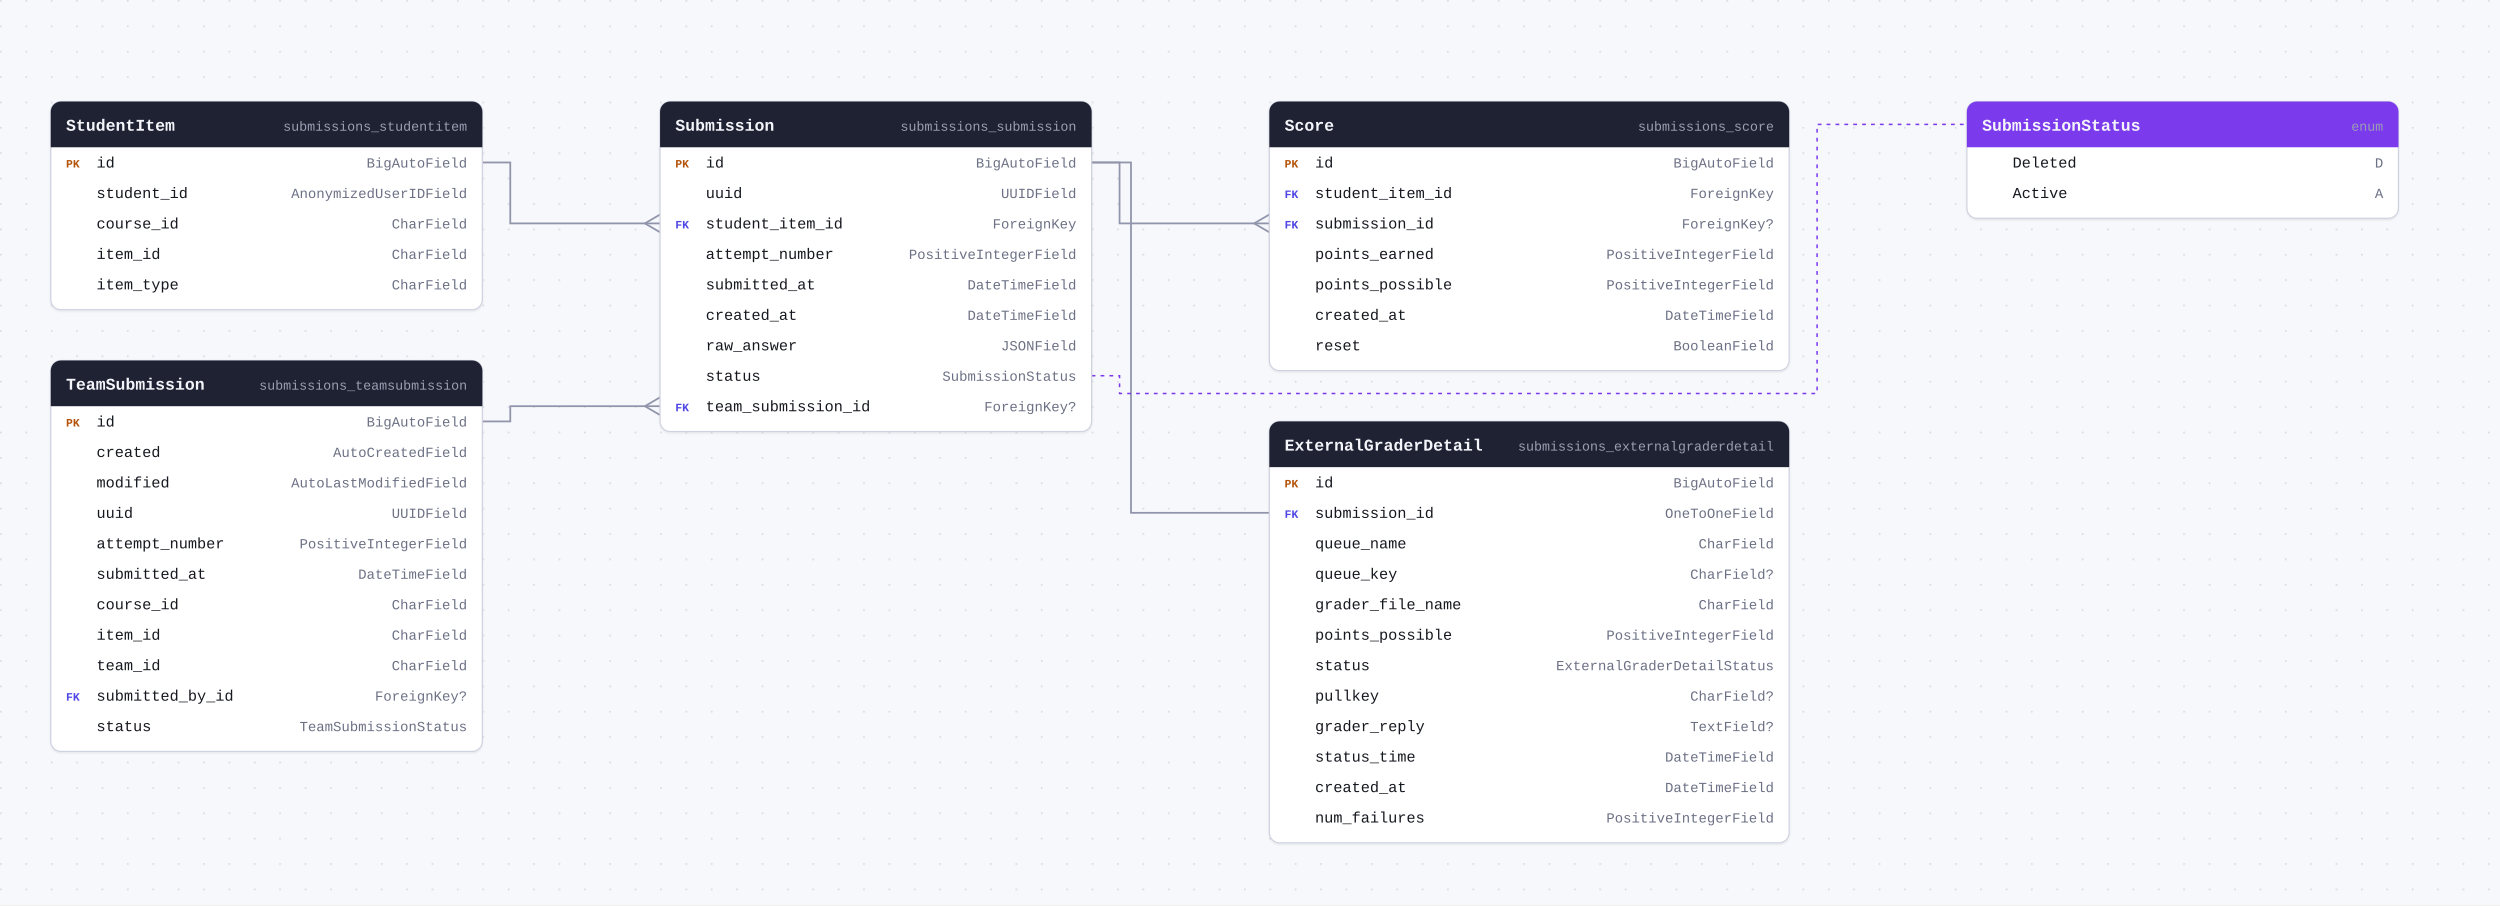
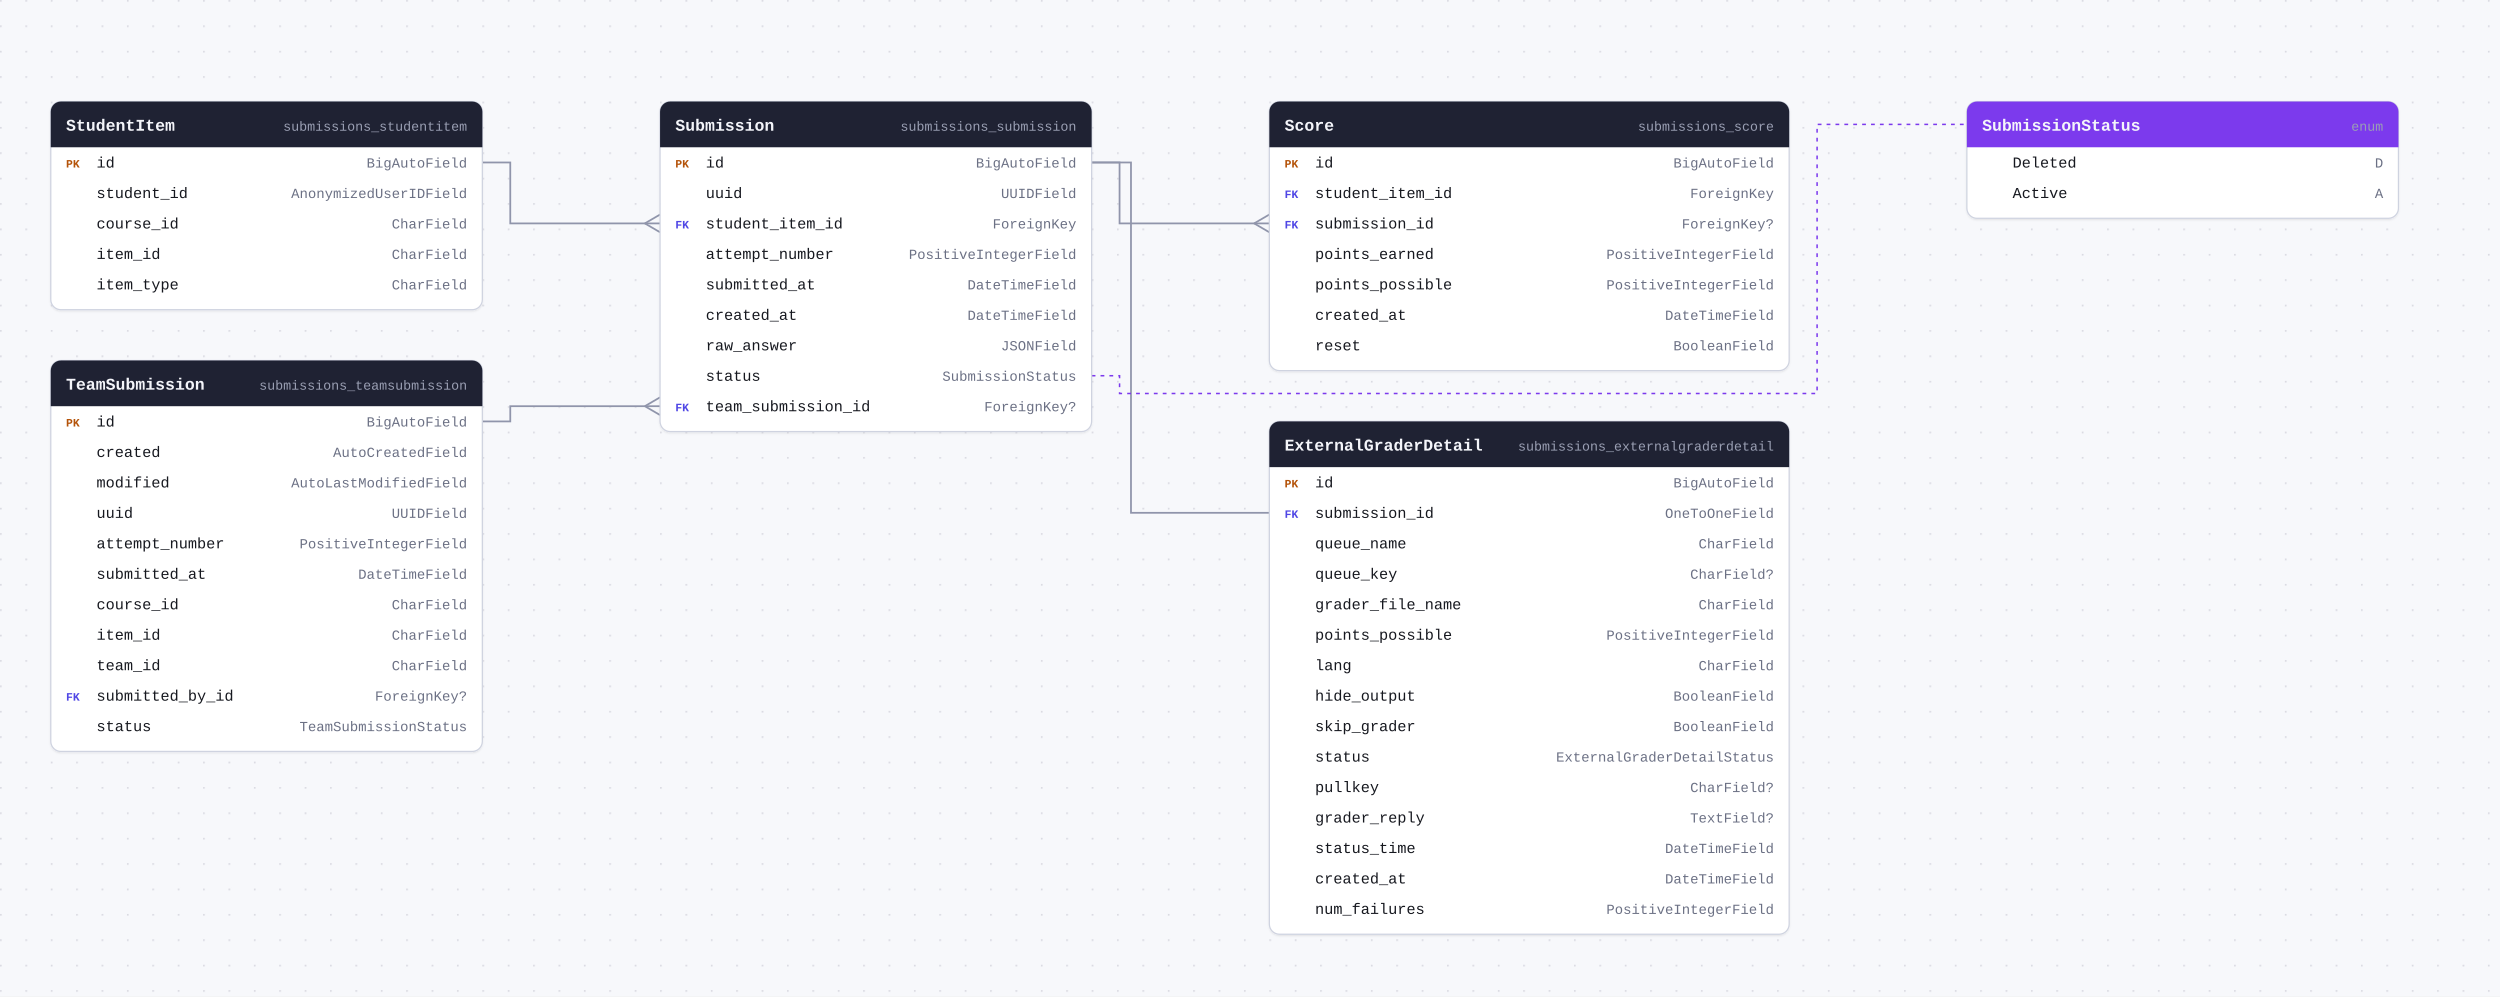
- <svg xmlns="http://www.w3.org/2000/svg" width="1969.52" height="713" viewBox="0 -40 1969.52 713">
+ <svg xmlns="http://www.w3.org/2000/svg" width="1969.52" height="785" viewBox="0 -40 1969.52 785">
  <defs>
    <pattern id="dots" width="20" height="20" patternUnits="userSpaceOnUse">
      <circle cx="0.7" cy="0.7" r="0.7" fill="#d4d4dc" />
    </pattern>
    <filter id="shadow" x="-5%" y="-5%" width="110%" height="115%">
      <feDropShadow dx="0" dy="1" stdDeviation="1" flood-color="#000000" flood-opacity="0.08" />
    </filter>
  </defs>
-   <rect y="-40" width="1969.52" height="713" fill="#f7f8fb" />
-   <rect y="-40" width="1969.52" height="713" fill="url(#dots)" />
+   <rect y="-40" width="1969.52" height="785" fill="#f7f8fb" />
+   <rect y="-40" width="1969.52" height="785" fill="url(#dots)" />
  <path class="relation-edge" d="M380 88 L402 88 L402 136 L520 136" fill="none" stroke="#9095ab" stroke-width="1.4" />
  <path d="M508 136 L520 129 M508 136 L520 143" fill="none" stroke="#9095ab" stroke-width="1.4" />
  <path class="relation-edge" d="M380 292 L402 292 L402 280 L520 280" fill="none" stroke="#9095ab" stroke-width="1.4" />
  <path d="M508 280 L520 273 M508 280 L520 287" fill="none" stroke="#9095ab" stroke-width="1.4" />
  <path class="relation-edge" d="M860 88 L882 88 L882 136 L1000 136" fill="none" stroke="#9095ab" stroke-width="1.4" />
  <path d="M988 136 L1000 129 M988 136 L1000 143" fill="none" stroke="#9095ab" stroke-width="1.4" />
  <path class="relation-edge" d="M860 88 L891 88 L891 364 L1000 364" fill="none" stroke="#9095ab" stroke-width="1.4" />
  <path class="enum-edge" d="M860 256 L882 256 L882 270 L1431.52 270 L1431.52 58 L1549.52 58" fill="none" stroke="#7c3aed" stroke-width="1.2" stroke-dasharray="3 4" />
  <g class="model-node">
    <clipPath id="card-0">
      <rect x="40" y="40" width="340" height="164" rx="8" />
    </clipPath>
    <rect x="40" y="40" width="340" height="164" rx="8" fill="#ffffff" stroke="#cfd3e0" filter="url(#shadow)" />
    <rect x="40" y="40" width="340" height="36" fill="#1f2233" clip-path="url(#card-0)" />
    <text x="52" y="63" font-family="ui-monospace, SF Mono, Menlo, Consolas, Liberation Mono, DejaVu Sans Mono, monospace" font-size="13" font-weight="700" text-anchor="start" fill="#f4f5fa">StudentItem</text>
    <text x="368" y="63" font-family="ui-monospace, SF Mono, Menlo, Consolas, Liberation Mono, DejaVu Sans Mono, monospace" font-size="10.5" font-weight="400" text-anchor="end" fill="#9a9fb3">submissions_studentitem</text>
    <text x="52" y="92" font-family="ui-monospace, SF Mono, Menlo, Consolas, Liberation Mono, DejaVu Sans Mono, monospace" font-size="9" font-weight="700" text-anchor="start" fill="#b45309">PK</text>
    <text x="76" y="92" font-family="ui-monospace, SF Mono, Menlo, Consolas, Liberation Mono, DejaVu Sans Mono, monospace" font-size="12" font-weight="400" text-anchor="start" fill="#16181f">id</text>
    <text x="368" y="92" font-family="ui-monospace, SF Mono, Menlo, Consolas, Liberation Mono, DejaVu Sans Mono, monospace" font-size="11" font-weight="400" text-anchor="end" fill="#6b7084">BigAutoField</text>
    <text x="76" y="116" font-family="ui-monospace, SF Mono, Menlo, Consolas, Liberation Mono, DejaVu Sans Mono, monospace" font-size="12" font-weight="400" text-anchor="start" fill="#16181f">student_id</text>
    <text x="368" y="116" font-family="ui-monospace, SF Mono, Menlo, Consolas, Liberation Mono, DejaVu Sans Mono, monospace" font-size="11" font-weight="400" text-anchor="end" fill="#6b7084">AnonymizedUserIDField</text>
    <text x="76" y="140" font-family="ui-monospace, SF Mono, Menlo, Consolas, Liberation Mono, DejaVu Sans Mono, monospace" font-size="12" font-weight="400" text-anchor="start" fill="#16181f">course_id</text>
    <text x="368" y="140" font-family="ui-monospace, SF Mono, Menlo, Consolas, Liberation Mono, DejaVu Sans Mono, monospace" font-size="11" font-weight="400" text-anchor="end" fill="#6b7084">CharField</text>
    <text x="76" y="164" font-family="ui-monospace, SF Mono, Menlo, Consolas, Liberation Mono, DejaVu Sans Mono, monospace" font-size="12" font-weight="400" text-anchor="start" fill="#16181f">item_id</text>
    <text x="368" y="164" font-family="ui-monospace, SF Mono, Menlo, Consolas, Liberation Mono, DejaVu Sans Mono, monospace" font-size="11" font-weight="400" text-anchor="end" fill="#6b7084">CharField</text>
    <text x="76" y="188" font-family="ui-monospace, SF Mono, Menlo, Consolas, Liberation Mono, DejaVu Sans Mono, monospace" font-size="12" font-weight="400" text-anchor="start" fill="#16181f">item_type</text>
    <text x="368" y="188" font-family="ui-monospace, SF Mono, Menlo, Consolas, Liberation Mono, DejaVu Sans Mono, monospace" font-size="11" font-weight="400" text-anchor="end" fill="#6b7084">CharField</text>
  </g>
  <g class="model-node">
    <clipPath id="card-1">
      <rect x="40" y="244" width="340" height="308" rx="8" />
    </clipPath>
    <rect x="40" y="244" width="340" height="308" rx="8" fill="#ffffff" stroke="#cfd3e0" filter="url(#shadow)" />
    <rect x="40" y="244" width="340" height="36" fill="#1f2233" clip-path="url(#card-1)" />
    <text x="52" y="267" font-family="ui-monospace, SF Mono, Menlo, Consolas, Liberation Mono, DejaVu Sans Mono, monospace" font-size="13" font-weight="700" text-anchor="start" fill="#f4f5fa">TeamSubmission</text>
    <text x="368" y="267" font-family="ui-monospace, SF Mono, Menlo, Consolas, Liberation Mono, DejaVu Sans Mono, monospace" font-size="10.5" font-weight="400" text-anchor="end" fill="#9a9fb3">submissions_teamsubmission</text>
    <text x="52" y="296" font-family="ui-monospace, SF Mono, Menlo, Consolas, Liberation Mono, DejaVu Sans Mono, monospace" font-size="9" font-weight="700" text-anchor="start" fill="#b45309">PK</text>
    <text x="76" y="296" font-family="ui-monospace, SF Mono, Menlo, Consolas, Liberation Mono, DejaVu Sans Mono, monospace" font-size="12" font-weight="400" text-anchor="start" fill="#16181f">id</text>
    <text x="368" y="296" font-family="ui-monospace, SF Mono, Menlo, Consolas, Liberation Mono, DejaVu Sans Mono, monospace" font-size="11" font-weight="400" text-anchor="end" fill="#6b7084">BigAutoField</text>
    <text x="76" y="320" font-family="ui-monospace, SF Mono, Menlo, Consolas, Liberation Mono, DejaVu Sans Mono, monospace" font-size="12" font-weight="400" text-anchor="start" fill="#16181f">created</text>
    <text x="368" y="320" font-family="ui-monospace, SF Mono, Menlo, Consolas, Liberation Mono, DejaVu Sans Mono, monospace" font-size="11" font-weight="400" text-anchor="end" fill="#6b7084">AutoCreatedField</text>
    <text x="76" y="344" font-family="ui-monospace, SF Mono, Menlo, Consolas, Liberation Mono, DejaVu Sans Mono, monospace" font-size="12" font-weight="400" text-anchor="start" fill="#16181f">modified</text>
    <text x="368" y="344" font-family="ui-monospace, SF Mono, Menlo, Consolas, Liberation Mono, DejaVu Sans Mono, monospace" font-size="11" font-weight="400" text-anchor="end" fill="#6b7084">AutoLastModifiedField</text>
    <text x="76" y="368" font-family="ui-monospace, SF Mono, Menlo, Consolas, Liberation Mono, DejaVu Sans Mono, monospace" font-size="12" font-weight="400" text-anchor="start" fill="#16181f">uuid</text>
    <text x="368" y="368" font-family="ui-monospace, SF Mono, Menlo, Consolas, Liberation Mono, DejaVu Sans Mono, monospace" font-size="11" font-weight="400" text-anchor="end" fill="#6b7084">UUIDField</text>
    <text x="76" y="392" font-family="ui-monospace, SF Mono, Menlo, Consolas, Liberation Mono, DejaVu Sans Mono, monospace" font-size="12" font-weight="400" text-anchor="start" fill="#16181f">attempt_number</text>
    <text x="368" y="392" font-family="ui-monospace, SF Mono, Menlo, Consolas, Liberation Mono, DejaVu Sans Mono, monospace" font-size="11" font-weight="400" text-anchor="end" fill="#6b7084">PositiveIntegerField</text>
    <text x="76" y="416" font-family="ui-monospace, SF Mono, Menlo, Consolas, Liberation Mono, DejaVu Sans Mono, monospace" font-size="12" font-weight="400" text-anchor="start" fill="#16181f">submitted_at</text>
    <text x="368" y="416" font-family="ui-monospace, SF Mono, Menlo, Consolas, Liberation Mono, DejaVu Sans Mono, monospace" font-size="11" font-weight="400" text-anchor="end" fill="#6b7084">DateTimeField</text>
    <text x="76" y="440" font-family="ui-monospace, SF Mono, Menlo, Consolas, Liberation Mono, DejaVu Sans Mono, monospace" font-size="12" font-weight="400" text-anchor="start" fill="#16181f">course_id</text>
    <text x="368" y="440" font-family="ui-monospace, SF Mono, Menlo, Consolas, Liberation Mono, DejaVu Sans Mono, monospace" font-size="11" font-weight="400" text-anchor="end" fill="#6b7084">CharField</text>
    <text x="76" y="464" font-family="ui-monospace, SF Mono, Menlo, Consolas, Liberation Mono, DejaVu Sans Mono, monospace" font-size="12" font-weight="400" text-anchor="start" fill="#16181f">item_id</text>
    <text x="368" y="464" font-family="ui-monospace, SF Mono, Menlo, Consolas, Liberation Mono, DejaVu Sans Mono, monospace" font-size="11" font-weight="400" text-anchor="end" fill="#6b7084">CharField</text>
    <text x="76" y="488" font-family="ui-monospace, SF Mono, Menlo, Consolas, Liberation Mono, DejaVu Sans Mono, monospace" font-size="12" font-weight="400" text-anchor="start" fill="#16181f">team_id</text>
    <text x="368" y="488" font-family="ui-monospace, SF Mono, Menlo, Consolas, Liberation Mono, DejaVu Sans Mono, monospace" font-size="11" font-weight="400" text-anchor="end" fill="#6b7084">CharField</text>
    <text x="52" y="512" font-family="ui-monospace, SF Mono, Menlo, Consolas, Liberation Mono, DejaVu Sans Mono, monospace" font-size="9" font-weight="700" text-anchor="start" fill="#4f46e5">FK</text>
    <text x="76" y="512" font-family="ui-monospace, SF Mono, Menlo, Consolas, Liberation Mono, DejaVu Sans Mono, monospace" font-size="12" font-weight="400" text-anchor="start" fill="#16181f">submitted_by_id</text>
    <text x="368" y="512" font-family="ui-monospace, SF Mono, Menlo, Consolas, Liberation Mono, DejaVu Sans Mono, monospace" font-size="11" font-weight="400" text-anchor="end" fill="#6b7084">ForeignKey?</text>
    <text x="76" y="536" font-family="ui-monospace, SF Mono, Menlo, Consolas, Liberation Mono, DejaVu Sans Mono, monospace" font-size="12" font-weight="400" text-anchor="start" fill="#16181f">status</text>
    <text x="368" y="536" font-family="ui-monospace, SF Mono, Menlo, Consolas, Liberation Mono, DejaVu Sans Mono, monospace" font-size="11" font-weight="400" text-anchor="end" fill="#6b7084">TeamSubmissionStatus</text>
  </g>
  <g class="model-node">
    <clipPath id="card-2">
      <rect x="520" y="40" width="340" height="260" rx="8" />
    </clipPath>
    <rect x="520" y="40" width="340" height="260" rx="8" fill="#ffffff" stroke="#cfd3e0" filter="url(#shadow)" />
    <rect x="520" y="40" width="340" height="36" fill="#1f2233" clip-path="url(#card-2)" />
    <text x="532" y="63" font-family="ui-monospace, SF Mono, Menlo, Consolas, Liberation Mono, DejaVu Sans Mono, monospace" font-size="13" font-weight="700" text-anchor="start" fill="#f4f5fa">Submission</text>
    <text x="848" y="63" font-family="ui-monospace, SF Mono, Menlo, Consolas, Liberation Mono, DejaVu Sans Mono, monospace" font-size="10.5" font-weight="400" text-anchor="end" fill="#9a9fb3">submissions_submission</text>
    <text x="532" y="92" font-family="ui-monospace, SF Mono, Menlo, Consolas, Liberation Mono, DejaVu Sans Mono, monospace" font-size="9" font-weight="700" text-anchor="start" fill="#b45309">PK</text>
    <text x="556" y="92" font-family="ui-monospace, SF Mono, Menlo, Consolas, Liberation Mono, DejaVu Sans Mono, monospace" font-size="12" font-weight="400" text-anchor="start" fill="#16181f">id</text>
    <text x="848" y="92" font-family="ui-monospace, SF Mono, Menlo, Consolas, Liberation Mono, DejaVu Sans Mono, monospace" font-size="11" font-weight="400" text-anchor="end" fill="#6b7084">BigAutoField</text>
    <text x="556" y="116" font-family="ui-monospace, SF Mono, Menlo, Consolas, Liberation Mono, DejaVu Sans Mono, monospace" font-size="12" font-weight="400" text-anchor="start" fill="#16181f">uuid</text>
    <text x="848" y="116" font-family="ui-monospace, SF Mono, Menlo, Consolas, Liberation Mono, DejaVu Sans Mono, monospace" font-size="11" font-weight="400" text-anchor="end" fill="#6b7084">UUIDField</text>
    <text x="532" y="140" font-family="ui-monospace, SF Mono, Menlo, Consolas, Liberation Mono, DejaVu Sans Mono, monospace" font-size="9" font-weight="700" text-anchor="start" fill="#4f46e5">FK</text>
    <text x="556" y="140" font-family="ui-monospace, SF Mono, Menlo, Consolas, Liberation Mono, DejaVu Sans Mono, monospace" font-size="12" font-weight="400" text-anchor="start" fill="#16181f">student_item_id</text>
    <text x="848" y="140" font-family="ui-monospace, SF Mono, Menlo, Consolas, Liberation Mono, DejaVu Sans Mono, monospace" font-size="11" font-weight="400" text-anchor="end" fill="#6b7084">ForeignKey</text>
    <text x="556" y="164" font-family="ui-monospace, SF Mono, Menlo, Consolas, Liberation Mono, DejaVu Sans Mono, monospace" font-size="12" font-weight="400" text-anchor="start" fill="#16181f">attempt_number</text>
    <text x="848" y="164" font-family="ui-monospace, SF Mono, Menlo, Consolas, Liberation Mono, DejaVu Sans Mono, monospace" font-size="11" font-weight="400" text-anchor="end" fill="#6b7084">PositiveIntegerField</text>
    <text x="556" y="188" font-family="ui-monospace, SF Mono, Menlo, Consolas, Liberation Mono, DejaVu Sans Mono, monospace" font-size="12" font-weight="400" text-anchor="start" fill="#16181f">submitted_at</text>
    <text x="848" y="188" font-family="ui-monospace, SF Mono, Menlo, Consolas, Liberation Mono, DejaVu Sans Mono, monospace" font-size="11" font-weight="400" text-anchor="end" fill="#6b7084">DateTimeField</text>
    <text x="556" y="212" font-family="ui-monospace, SF Mono, Menlo, Consolas, Liberation Mono, DejaVu Sans Mono, monospace" font-size="12" font-weight="400" text-anchor="start" fill="#16181f">created_at</text>
    <text x="848" y="212" font-family="ui-monospace, SF Mono, Menlo, Consolas, Liberation Mono, DejaVu Sans Mono, monospace" font-size="11" font-weight="400" text-anchor="end" fill="#6b7084">DateTimeField</text>
    <text x="556" y="236" font-family="ui-monospace, SF Mono, Menlo, Consolas, Liberation Mono, DejaVu Sans Mono, monospace" font-size="12" font-weight="400" text-anchor="start" fill="#16181f">raw_answer</text>
    <text x="848" y="236" font-family="ui-monospace, SF Mono, Menlo, Consolas, Liberation Mono, DejaVu Sans Mono, monospace" font-size="11" font-weight="400" text-anchor="end" fill="#6b7084">JSONField</text>
    <text x="556" y="260" font-family="ui-monospace, SF Mono, Menlo, Consolas, Liberation Mono, DejaVu Sans Mono, monospace" font-size="12" font-weight="400" text-anchor="start" fill="#16181f">status</text>
    <text x="848" y="260" font-family="ui-monospace, SF Mono, Menlo, Consolas, Liberation Mono, DejaVu Sans Mono, monospace" font-size="11" font-weight="400" text-anchor="end" fill="#6b7084">SubmissionStatus</text>
    <text x="532" y="284" font-family="ui-monospace, SF Mono, Menlo, Consolas, Liberation Mono, DejaVu Sans Mono, monospace" font-size="9" font-weight="700" text-anchor="start" fill="#4f46e5">FK</text>
    <text x="556" y="284" font-family="ui-monospace, SF Mono, Menlo, Consolas, Liberation Mono, DejaVu Sans Mono, monospace" font-size="12" font-weight="400" text-anchor="start" fill="#16181f">team_submission_id</text>
    <text x="848" y="284" font-family="ui-monospace, SF Mono, Menlo, Consolas, Liberation Mono, DejaVu Sans Mono, monospace" font-size="11" font-weight="400" text-anchor="end" fill="#6b7084">ForeignKey?</text>
  </g>
  <g class="model-node">
    <clipPath id="card-3">
      <rect x="1000" y="40" width="409.52" height="212" rx="8" />
    </clipPath>
    <rect x="1000" y="40" width="409.52" height="212" rx="8" fill="#ffffff" stroke="#cfd3e0" filter="url(#shadow)" />
    <rect x="1000" y="40" width="409.52" height="36" fill="#1f2233" clip-path="url(#card-3)" />
    <text x="1012" y="63" font-family="ui-monospace, SF Mono, Menlo, Consolas, Liberation Mono, DejaVu Sans Mono, monospace" font-size="13" font-weight="700" text-anchor="start" fill="#f4f5fa">Score</text>
    <text x="1397.52" y="63" font-family="ui-monospace, SF Mono, Menlo, Consolas, Liberation Mono, DejaVu Sans Mono, monospace" font-size="10.5" font-weight="400" text-anchor="end" fill="#9a9fb3">submissions_score</text>
    <text x="1012" y="92" font-family="ui-monospace, SF Mono, Menlo, Consolas, Liberation Mono, DejaVu Sans Mono, monospace" font-size="9" font-weight="700" text-anchor="start" fill="#b45309">PK</text>
    <text x="1036" y="92" font-family="ui-monospace, SF Mono, Menlo, Consolas, Liberation Mono, DejaVu Sans Mono, monospace" font-size="12" font-weight="400" text-anchor="start" fill="#16181f">id</text>
    <text x="1397.52" y="92" font-family="ui-monospace, SF Mono, Menlo, Consolas, Liberation Mono, DejaVu Sans Mono, monospace" font-size="11" font-weight="400" text-anchor="end" fill="#6b7084">BigAutoField</text>
    <text x="1012" y="116" font-family="ui-monospace, SF Mono, Menlo, Consolas, Liberation Mono, DejaVu Sans Mono, monospace" font-size="9" font-weight="700" text-anchor="start" fill="#4f46e5">FK</text>
    <text x="1036" y="116" font-family="ui-monospace, SF Mono, Menlo, Consolas, Liberation Mono, DejaVu Sans Mono, monospace" font-size="12" font-weight="400" text-anchor="start" fill="#16181f">student_item_id</text>
    <text x="1397.52" y="116" font-family="ui-monospace, SF Mono, Menlo, Consolas, Liberation Mono, DejaVu Sans Mono, monospace" font-size="11" font-weight="400" text-anchor="end" fill="#6b7084">ForeignKey</text>
    <text x="1012" y="140" font-family="ui-monospace, SF Mono, Menlo, Consolas, Liberation Mono, DejaVu Sans Mono, monospace" font-size="9" font-weight="700" text-anchor="start" fill="#4f46e5">FK</text>
    <text x="1036" y="140" font-family="ui-monospace, SF Mono, Menlo, Consolas, Liberation Mono, DejaVu Sans Mono, monospace" font-size="12" font-weight="400" text-anchor="start" fill="#16181f">submission_id</text>
    <text x="1397.52" y="140" font-family="ui-monospace, SF Mono, Menlo, Consolas, Liberation Mono, DejaVu Sans Mono, monospace" font-size="11" font-weight="400" text-anchor="end" fill="#6b7084">ForeignKey?</text>
    <text x="1036" y="164" font-family="ui-monospace, SF Mono, Menlo, Consolas, Liberation Mono, DejaVu Sans Mono, monospace" font-size="12" font-weight="400" text-anchor="start" fill="#16181f">points_earned</text>
    <text x="1397.52" y="164" font-family="ui-monospace, SF Mono, Menlo, Consolas, Liberation Mono, DejaVu Sans Mono, monospace" font-size="11" font-weight="400" text-anchor="end" fill="#6b7084">PositiveIntegerField</text>
    <text x="1036" y="188" font-family="ui-monospace, SF Mono, Menlo, Consolas, Liberation Mono, DejaVu Sans Mono, monospace" font-size="12" font-weight="400" text-anchor="start" fill="#16181f">points_possible</text>
    <text x="1397.52" y="188" font-family="ui-monospace, SF Mono, Menlo, Consolas, Liberation Mono, DejaVu Sans Mono, monospace" font-size="11" font-weight="400" text-anchor="end" fill="#6b7084">PositiveIntegerField</text>
    <text x="1036" y="212" font-family="ui-monospace, SF Mono, Menlo, Consolas, Liberation Mono, DejaVu Sans Mono, monospace" font-size="12" font-weight="400" text-anchor="start" fill="#16181f">created_at</text>
    <text x="1397.52" y="212" font-family="ui-monospace, SF Mono, Menlo, Consolas, Liberation Mono, DejaVu Sans Mono, monospace" font-size="11" font-weight="400" text-anchor="end" fill="#6b7084">DateTimeField</text>
    <text x="1036" y="236" font-family="ui-monospace, SF Mono, Menlo, Consolas, Liberation Mono, DejaVu Sans Mono, monospace" font-size="12" font-weight="400" text-anchor="start" fill="#16181f">reset</text>
    <text x="1397.52" y="236" font-family="ui-monospace, SF Mono, Menlo, Consolas, Liberation Mono, DejaVu Sans Mono, monospace" font-size="11" font-weight="400" text-anchor="end" fill="#6b7084">BooleanField</text>
  </g>
  <g class="model-node">
    <clipPath id="card-4">
-       <rect x="1000" y="292" width="409.52" height="332" rx="8" />
+       <rect x="1000" y="292" width="409.52" height="404" rx="8" />
    </clipPath>
-     <rect x="1000" y="292" width="409.52" height="332" rx="8" fill="#ffffff" stroke="#cfd3e0" filter="url(#shadow)" />
+     <rect x="1000" y="292" width="409.52" height="404" rx="8" fill="#ffffff" stroke="#cfd3e0" filter="url(#shadow)" />
    <rect x="1000" y="292" width="409.52" height="36" fill="#1f2233" clip-path="url(#card-4)" />
    <text x="1012" y="315" font-family="ui-monospace, SF Mono, Menlo, Consolas, Liberation Mono, DejaVu Sans Mono, monospace" font-size="13" font-weight="700" text-anchor="start" fill="#f4f5fa">ExternalGraderDetail</text>
    <text x="1397.52" y="315" font-family="ui-monospace, SF Mono, Menlo, Consolas, Liberation Mono, DejaVu Sans Mono, monospace" font-size="10.5" font-weight="400" text-anchor="end" fill="#9a9fb3">submissions_externalgraderdetail</text>
    <text x="1012" y="344" font-family="ui-monospace, SF Mono, Menlo, Consolas, Liberation Mono, DejaVu Sans Mono, monospace" font-size="9" font-weight="700" text-anchor="start" fill="#b45309">PK</text>
    <text x="1036" y="344" font-family="ui-monospace, SF Mono, Menlo, Consolas, Liberation Mono, DejaVu Sans Mono, monospace" font-size="12" font-weight="400" text-anchor="start" fill="#16181f">id</text>
    <text x="1397.52" y="344" font-family="ui-monospace, SF Mono, Menlo, Consolas, Liberation Mono, DejaVu Sans Mono, monospace" font-size="11" font-weight="400" text-anchor="end" fill="#6b7084">BigAutoField</text>
    <text x="1012" y="368" font-family="ui-monospace, SF Mono, Menlo, Consolas, Liberation Mono, DejaVu Sans Mono, monospace" font-size="9" font-weight="700" text-anchor="start" fill="#4f46e5">FK</text>
    <text x="1036" y="368" font-family="ui-monospace, SF Mono, Menlo, Consolas, Liberation Mono, DejaVu Sans Mono, monospace" font-size="12" font-weight="400" text-anchor="start" fill="#16181f">submission_id</text>
    <text x="1397.52" y="368" font-family="ui-monospace, SF Mono, Menlo, Consolas, Liberation Mono, DejaVu Sans Mono, monospace" font-size="11" font-weight="400" text-anchor="end" fill="#6b7084">OneToOneField</text>
    <text x="1036" y="392" font-family="ui-monospace, SF Mono, Menlo, Consolas, Liberation Mono, DejaVu Sans Mono, monospace" font-size="12" font-weight="400" text-anchor="start" fill="#16181f">queue_name</text>
    <text x="1397.52" y="392" font-family="ui-monospace, SF Mono, Menlo, Consolas, Liberation Mono, DejaVu Sans Mono, monospace" font-size="11" font-weight="400" text-anchor="end" fill="#6b7084">CharField</text>
    <text x="1036" y="416" font-family="ui-monospace, SF Mono, Menlo, Consolas, Liberation Mono, DejaVu Sans Mono, monospace" font-size="12" font-weight="400" text-anchor="start" fill="#16181f">queue_key</text>
    <text x="1397.52" y="416" font-family="ui-monospace, SF Mono, Menlo, Consolas, Liberation Mono, DejaVu Sans Mono, monospace" font-size="11" font-weight="400" text-anchor="end" fill="#6b7084">CharField?</text>
    <text x="1036" y="440" font-family="ui-monospace, SF Mono, Menlo, Consolas, Liberation Mono, DejaVu Sans Mono, monospace" font-size="12" font-weight="400" text-anchor="start" fill="#16181f">grader_file_name</text>
    <text x="1397.52" y="440" font-family="ui-monospace, SF Mono, Menlo, Consolas, Liberation Mono, DejaVu Sans Mono, monospace" font-size="11" font-weight="400" text-anchor="end" fill="#6b7084">CharField</text>
    <text x="1036" y="464" font-family="ui-monospace, SF Mono, Menlo, Consolas, Liberation Mono, DejaVu Sans Mono, monospace" font-size="12" font-weight="400" text-anchor="start" fill="#16181f">points_possible</text>
    <text x="1397.52" y="464" font-family="ui-monospace, SF Mono, Menlo, Consolas, Liberation Mono, DejaVu Sans Mono, monospace" font-size="11" font-weight="400" text-anchor="end" fill="#6b7084">PositiveIntegerField</text>
-     <text x="1036" y="488" font-family="ui-monospace, SF Mono, Menlo, Consolas, Liberation Mono, DejaVu Sans Mono, monospace" font-size="12" font-weight="400" text-anchor="start" fill="#16181f">status</text>
-     <text x="1397.52" y="488" font-family="ui-monospace, SF Mono, Menlo, Consolas, Liberation Mono, DejaVu Sans Mono, monospace" font-size="11" font-weight="400" text-anchor="end" fill="#6b7084">ExternalGraderDetailStatus</text>
-     <text x="1036" y="512" font-family="ui-monospace, SF Mono, Menlo, Consolas, Liberation Mono, DejaVu Sans Mono, monospace" font-size="12" font-weight="400" text-anchor="start" fill="#16181f">pullkey</text>
-     <text x="1397.52" y="512" font-family="ui-monospace, SF Mono, Menlo, Consolas, Liberation Mono, DejaVu Sans Mono, monospace" font-size="11" font-weight="400" text-anchor="end" fill="#6b7084">CharField?</text>
-     <text x="1036" y="536" font-family="ui-monospace, SF Mono, Menlo, Consolas, Liberation Mono, DejaVu Sans Mono, monospace" font-size="12" font-weight="400" text-anchor="start" fill="#16181f">grader_reply</text>
-     <text x="1397.52" y="536" font-family="ui-monospace, SF Mono, Menlo, Consolas, Liberation Mono, DejaVu Sans Mono, monospace" font-size="11" font-weight="400" text-anchor="end" fill="#6b7084">TextField?</text>
-     <text x="1036" y="560" font-family="ui-monospace, SF Mono, Menlo, Consolas, Liberation Mono, DejaVu Sans Mono, monospace" font-size="12" font-weight="400" text-anchor="start" fill="#16181f">status_time</text>
-     <text x="1397.52" y="560" font-family="ui-monospace, SF Mono, Menlo, Consolas, Liberation Mono, DejaVu Sans Mono, monospace" font-size="11" font-weight="400" text-anchor="end" fill="#6b7084">DateTimeField</text>
-     <text x="1036" y="584" font-family="ui-monospace, SF Mono, Menlo, Consolas, Liberation Mono, DejaVu Sans Mono, monospace" font-size="12" font-weight="400" text-anchor="start" fill="#16181f">created_at</text>
-     <text x="1397.52" y="584" font-family="ui-monospace, SF Mono, Menlo, Consolas, Liberation Mono, DejaVu Sans Mono, monospace" font-size="11" font-weight="400" text-anchor="end" fill="#6b7084">DateTimeField</text>
-     <text x="1036" y="608" font-family="ui-monospace, SF Mono, Menlo, Consolas, Liberation Mono, DejaVu Sans Mono, monospace" font-size="12" font-weight="400" text-anchor="start" fill="#16181f">num_failures</text>
-     <text x="1397.52" y="608" font-family="ui-monospace, SF Mono, Menlo, Consolas, Liberation Mono, DejaVu Sans Mono, monospace" font-size="11" font-weight="400" text-anchor="end" fill="#6b7084">PositiveIntegerField</text>
+     <text x="1036" y="488" font-family="ui-monospace, SF Mono, Menlo, Consolas, Liberation Mono, DejaVu Sans Mono, monospace" font-size="12" font-weight="400" text-anchor="start" fill="#16181f">lang</text>
+     <text x="1397.52" y="488" font-family="ui-monospace, SF Mono, Menlo, Consolas, Liberation Mono, DejaVu Sans Mono, monospace" font-size="11" font-weight="400" text-anchor="end" fill="#6b7084">CharField</text>
+     <text x="1036" y="512" font-family="ui-monospace, SF Mono, Menlo, Consolas, Liberation Mono, DejaVu Sans Mono, monospace" font-size="12" font-weight="400" text-anchor="start" fill="#16181f">hide_output</text>
+     <text x="1397.52" y="512" font-family="ui-monospace, SF Mono, Menlo, Consolas, Liberation Mono, DejaVu Sans Mono, monospace" font-size="11" font-weight="400" text-anchor="end" fill="#6b7084">BooleanField</text>
+     <text x="1036" y="536" font-family="ui-monospace, SF Mono, Menlo, Consolas, Liberation Mono, DejaVu Sans Mono, monospace" font-size="12" font-weight="400" text-anchor="start" fill="#16181f">skip_grader</text>
+     <text x="1397.52" y="536" font-family="ui-monospace, SF Mono, Menlo, Consolas, Liberation Mono, DejaVu Sans Mono, monospace" font-size="11" font-weight="400" text-anchor="end" fill="#6b7084">BooleanField</text>
+     <text x="1036" y="560" font-family="ui-monospace, SF Mono, Menlo, Consolas, Liberation Mono, DejaVu Sans Mono, monospace" font-size="12" font-weight="400" text-anchor="start" fill="#16181f">status</text>
+     <text x="1397.52" y="560" font-family="ui-monospace, SF Mono, Menlo, Consolas, Liberation Mono, DejaVu Sans Mono, monospace" font-size="11" font-weight="400" text-anchor="end" fill="#6b7084">ExternalGraderDetailStatus</text>
+     <text x="1036" y="584" font-family="ui-monospace, SF Mono, Menlo, Consolas, Liberation Mono, DejaVu Sans Mono, monospace" font-size="12" font-weight="400" text-anchor="start" fill="#16181f">pullkey</text>
+     <text x="1397.52" y="584" font-family="ui-monospace, SF Mono, Menlo, Consolas, Liberation Mono, DejaVu Sans Mono, monospace" font-size="11" font-weight="400" text-anchor="end" fill="#6b7084">CharField?</text>
+     <text x="1036" y="608" font-family="ui-monospace, SF Mono, Menlo, Consolas, Liberation Mono, DejaVu Sans Mono, monospace" font-size="12" font-weight="400" text-anchor="start" fill="#16181f">grader_reply</text>
+     <text x="1397.52" y="608" font-family="ui-monospace, SF Mono, Menlo, Consolas, Liberation Mono, DejaVu Sans Mono, monospace" font-size="11" font-weight="400" text-anchor="end" fill="#6b7084">TextField?</text>
+     <text x="1036" y="632" font-family="ui-monospace, SF Mono, Menlo, Consolas, Liberation Mono, DejaVu Sans Mono, monospace" font-size="12" font-weight="400" text-anchor="start" fill="#16181f">status_time</text>
+     <text x="1397.52" y="632" font-family="ui-monospace, SF Mono, Menlo, Consolas, Liberation Mono, DejaVu Sans Mono, monospace" font-size="11" font-weight="400" text-anchor="end" fill="#6b7084">DateTimeField</text>
+     <text x="1036" y="656" font-family="ui-monospace, SF Mono, Menlo, Consolas, Liberation Mono, DejaVu Sans Mono, monospace" font-size="12" font-weight="400" text-anchor="start" fill="#16181f">created_at</text>
+     <text x="1397.52" y="656" font-family="ui-monospace, SF Mono, Menlo, Consolas, Liberation Mono, DejaVu Sans Mono, monospace" font-size="11" font-weight="400" text-anchor="end" fill="#6b7084">DateTimeField</text>
+     <text x="1036" y="680" font-family="ui-monospace, SF Mono, Menlo, Consolas, Liberation Mono, DejaVu Sans Mono, monospace" font-size="12" font-weight="400" text-anchor="start" fill="#16181f">num_failures</text>
+     <text x="1397.52" y="680" font-family="ui-monospace, SF Mono, Menlo, Consolas, Liberation Mono, DejaVu Sans Mono, monospace" font-size="11" font-weight="400" text-anchor="end" fill="#6b7084">PositiveIntegerField</text>
  </g>
  <g class="enum-node">
    <clipPath id="card-5">
      <rect x="1549.52" y="40" width="340" height="92" rx="8" />
    </clipPath>
    <rect x="1549.52" y="40" width="340" height="92" rx="8" fill="#ffffff" stroke="#cfd3e0" filter="url(#shadow)" />
    <rect x="1549.52" y="40" width="340" height="36" fill="#7c3aed" clip-path="url(#card-5)" />
    <text x="1561.52" y="63" font-family="ui-monospace, SF Mono, Menlo, Consolas, Liberation Mono, DejaVu Sans Mono, monospace" font-size="13" font-weight="700" text-anchor="start" fill="#f4f5fa">SubmissionStatus</text>
    <text x="1877.52" y="63" font-family="ui-monospace, SF Mono, Menlo, Consolas, Liberation Mono, DejaVu Sans Mono, monospace" font-size="10.5" font-weight="400" text-anchor="end" fill="#9a9fb3">enum</text>
    <text x="1585.52" y="92" font-family="ui-monospace, SF Mono, Menlo, Consolas, Liberation Mono, DejaVu Sans Mono, monospace" font-size="12" font-weight="400" text-anchor="start" fill="#16181f">Deleted</text>
    <text x="1877.52" y="92" font-family="ui-monospace, SF Mono, Menlo, Consolas, Liberation Mono, DejaVu Sans Mono, monospace" font-size="11" font-weight="400" text-anchor="end" fill="#6b7084">D</text>
    <text x="1585.52" y="116" font-family="ui-monospace, SF Mono, Menlo, Consolas, Liberation Mono, DejaVu Sans Mono, monospace" font-size="12" font-weight="400" text-anchor="start" fill="#16181f">Active</text>
    <text x="1877.52" y="116" font-family="ui-monospace, SF Mono, Menlo, Consolas, Liberation Mono, DejaVu Sans Mono, monospace" font-size="11" font-weight="400" text-anchor="end" fill="#6b7084">A</text>
  </g>
</svg>
